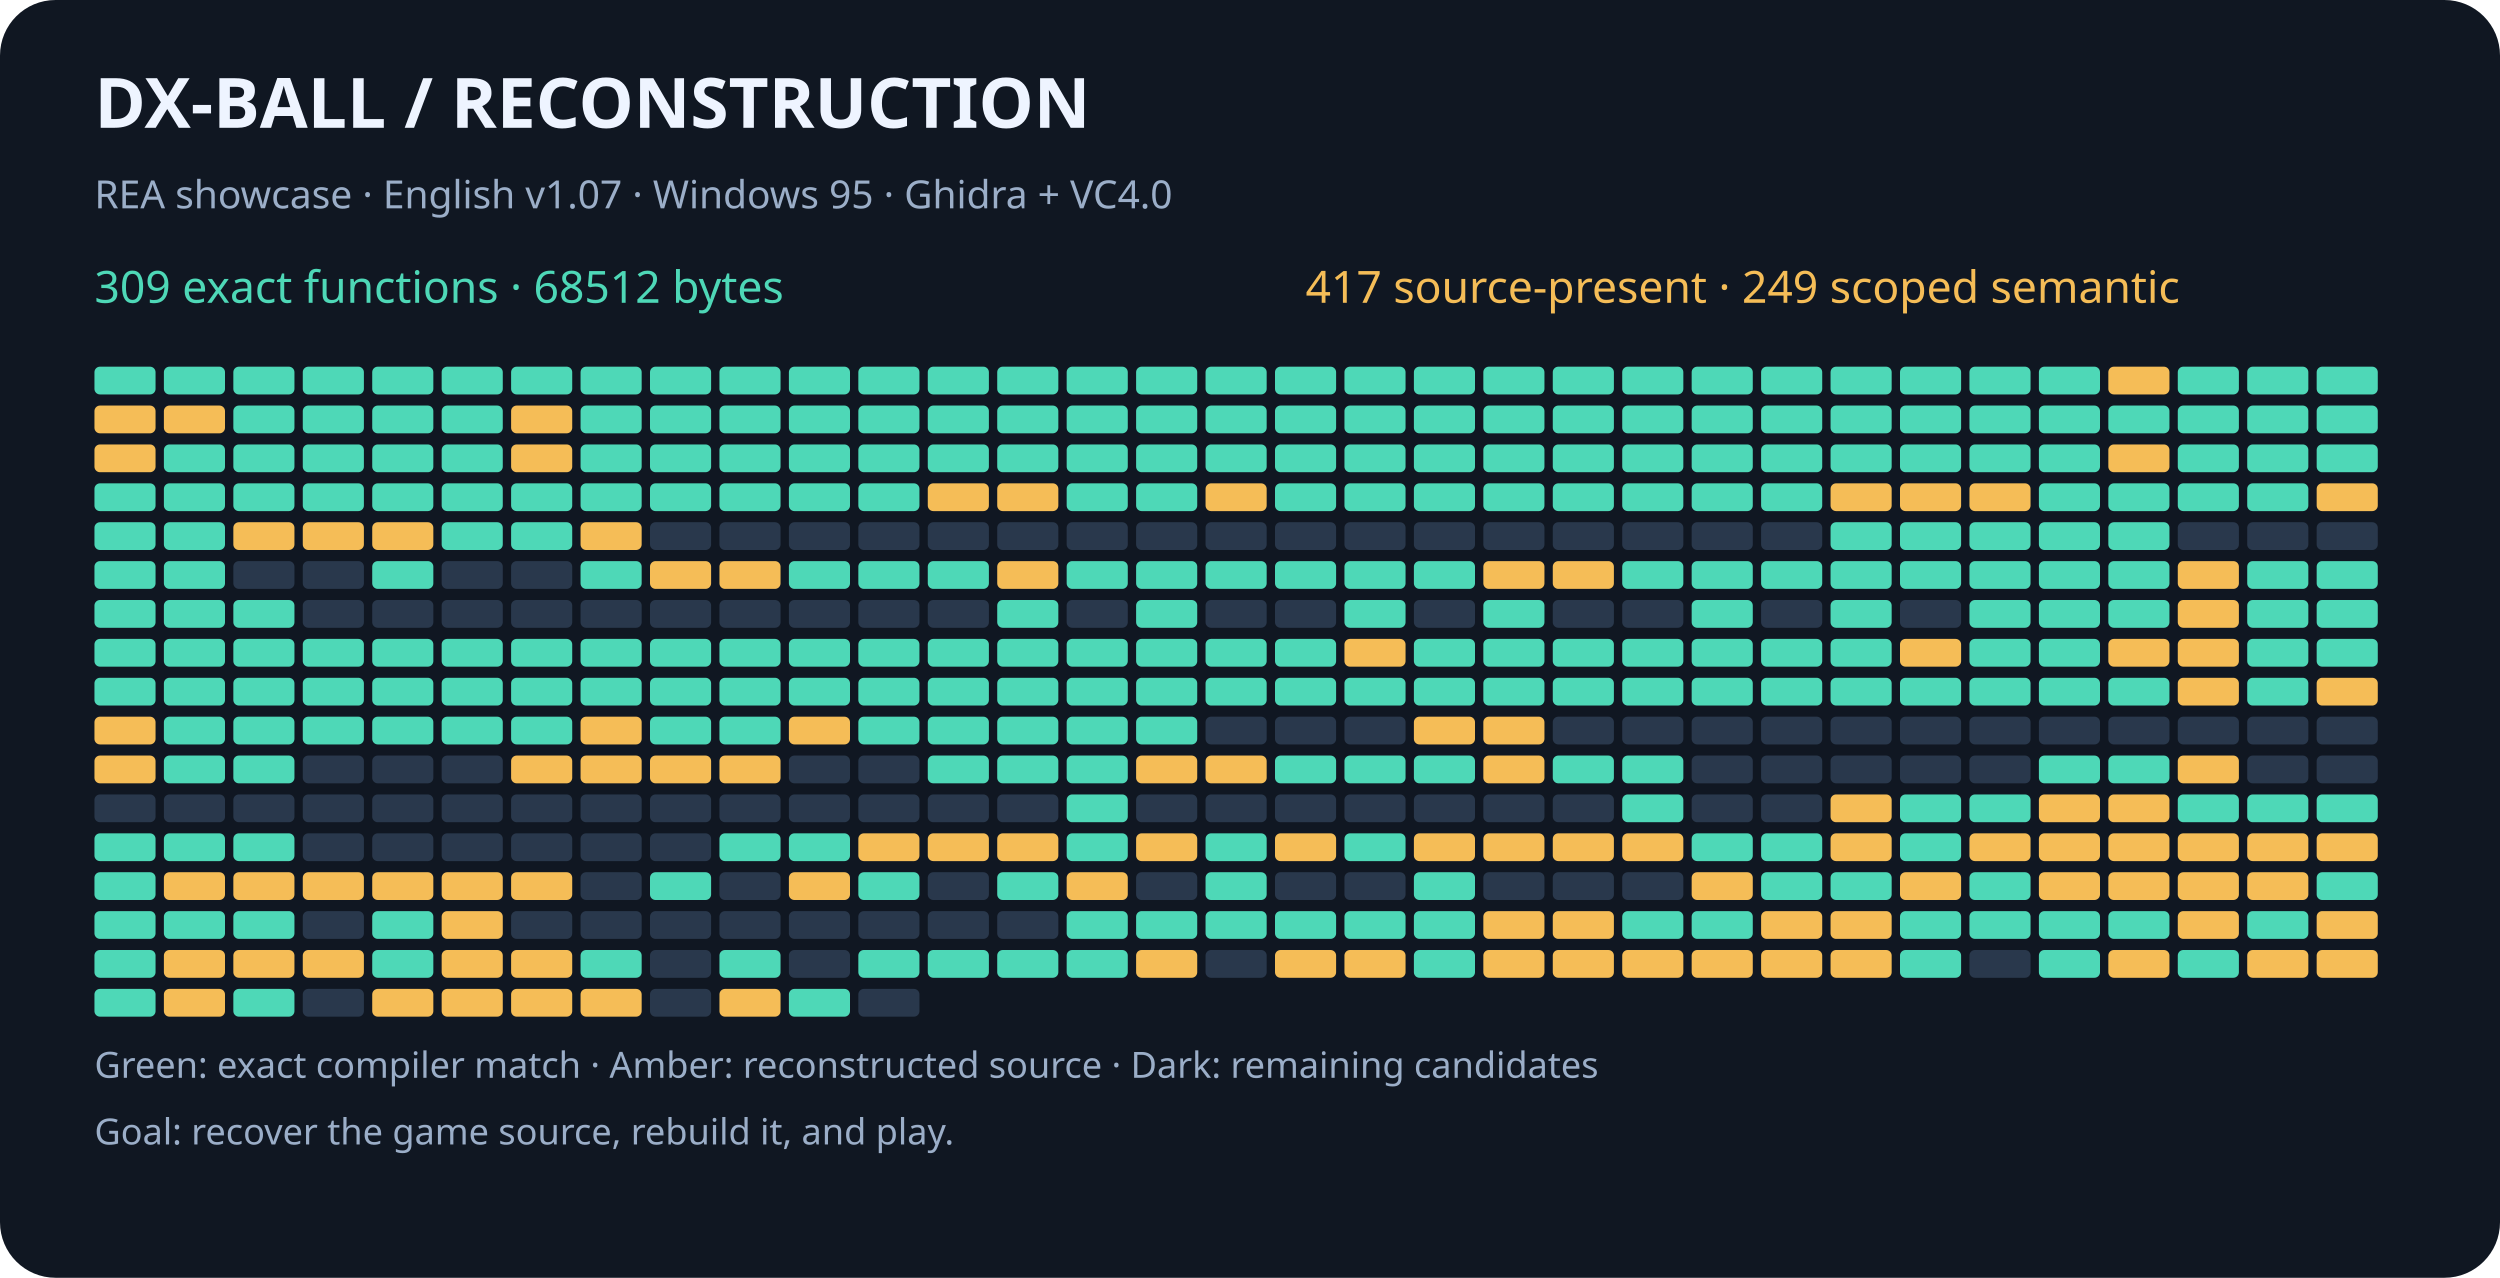
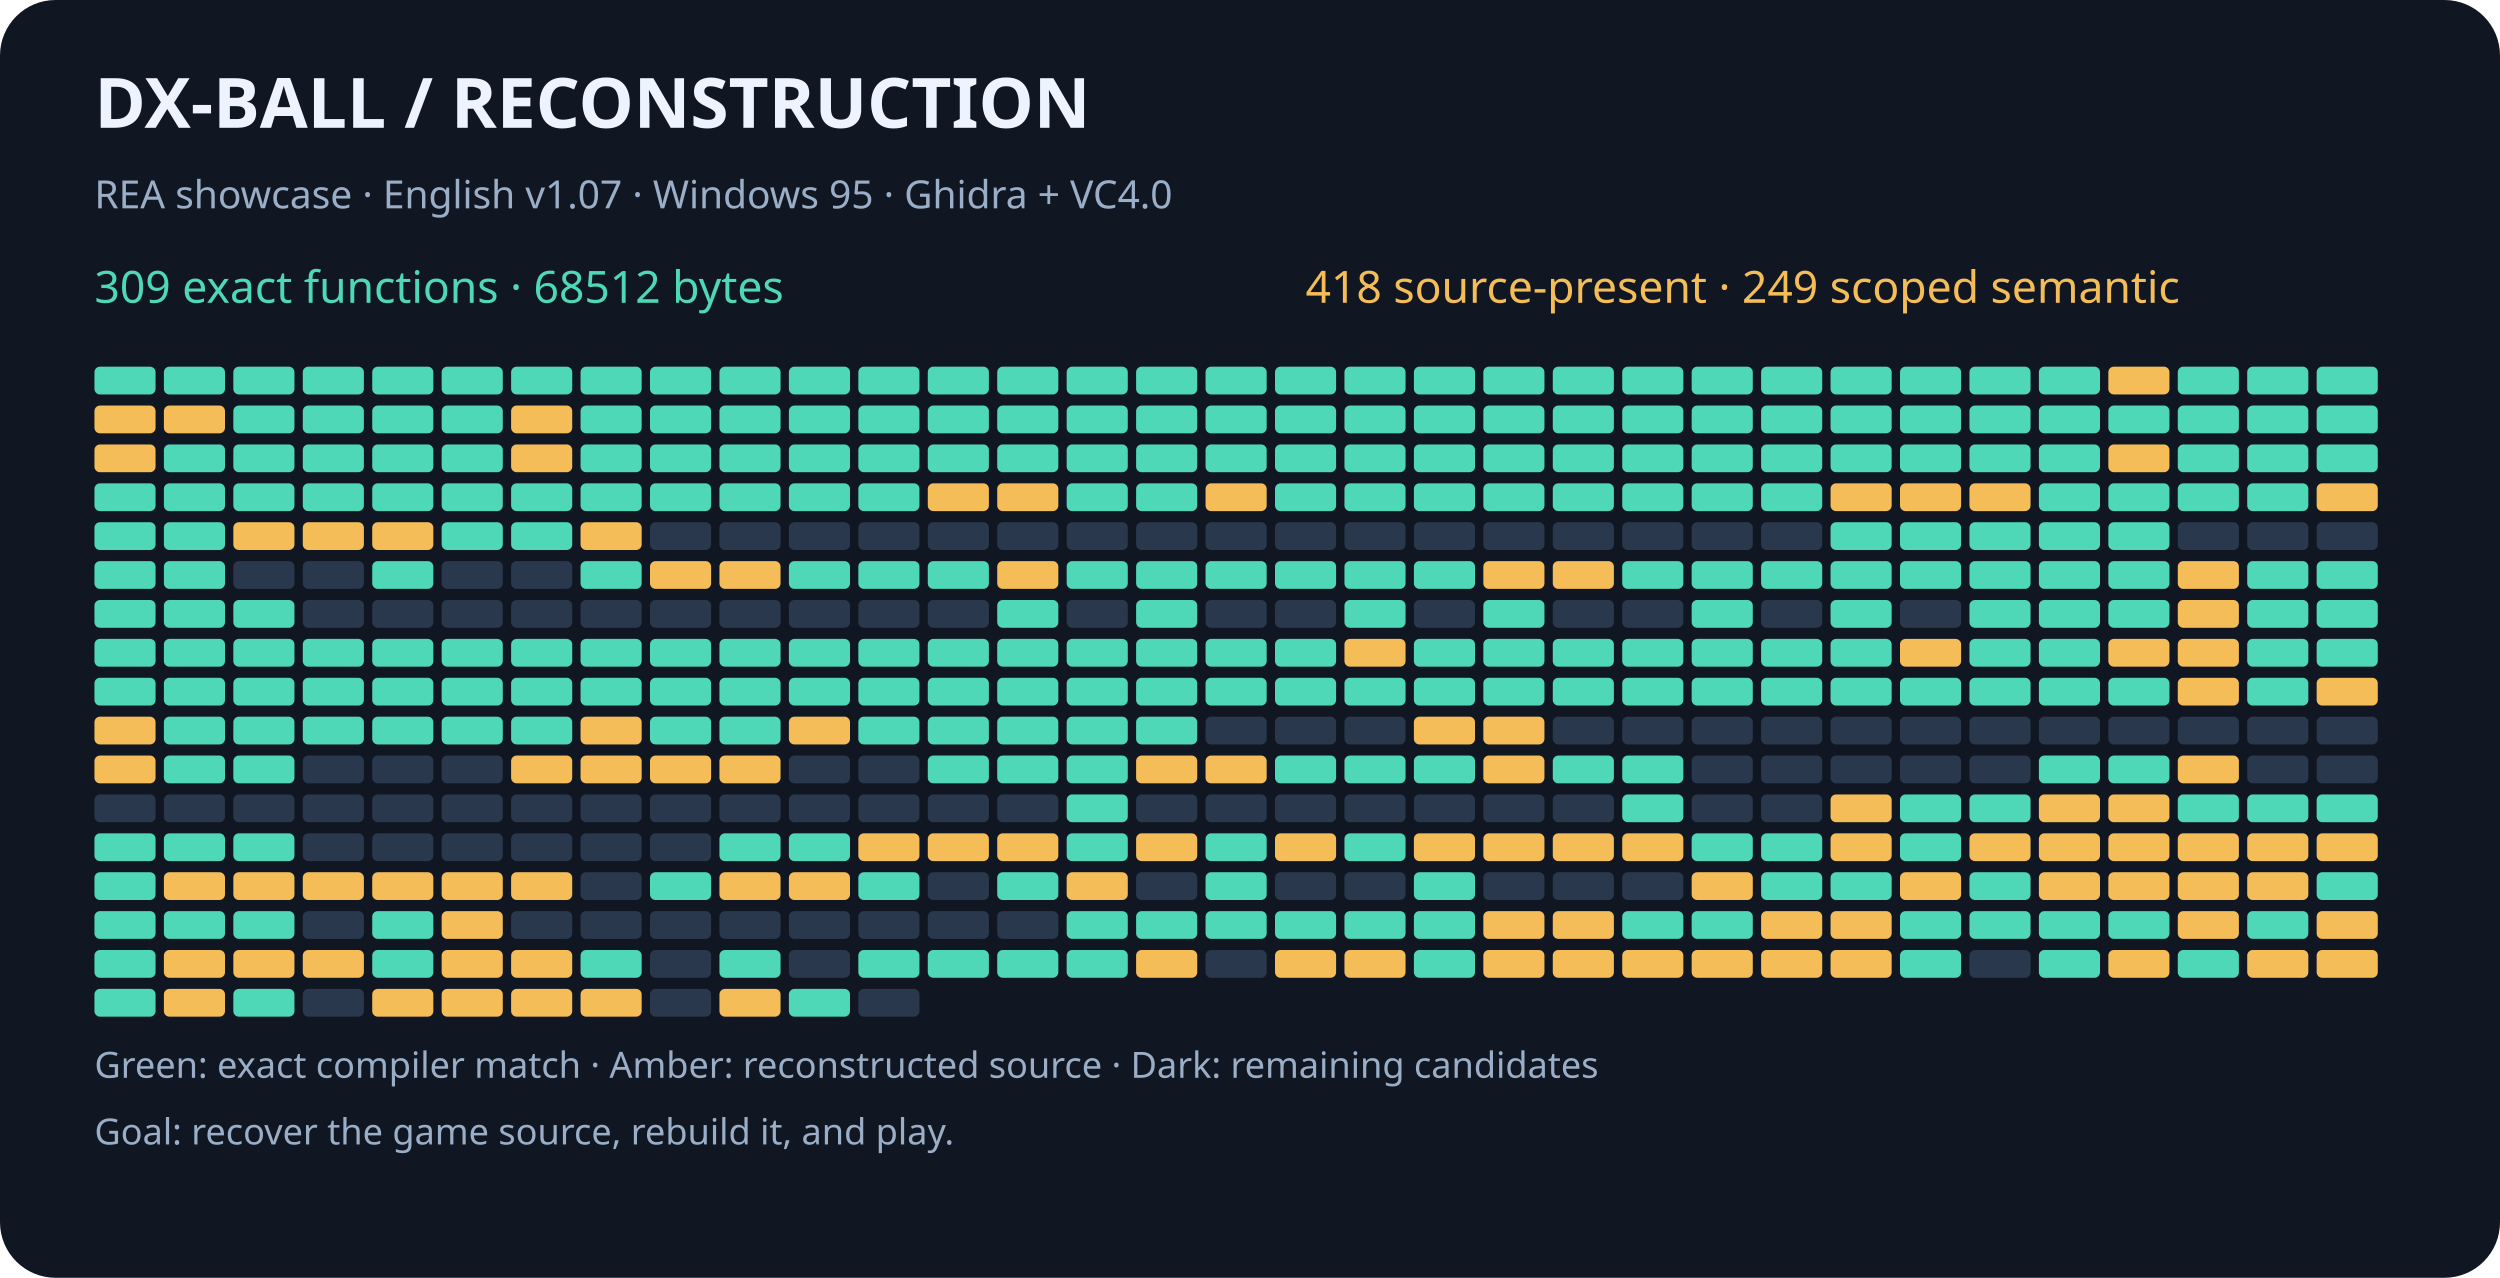
<svg xmlns="http://www.w3.org/2000/svg" width="900" height="460" viewBox="0 0 900 460" role="img" aria-labelledby="title desc">
  <rect width="900" height="460" rx="20" fill="#101722" />
  <g font-family="sans-serif">
    <text x="34" y="46" fill="#eef4ff" font-size="25" font-weight="bold">DX-BALL  /  RECONSTRUCTION</text>
    <text x="34" y="75" fill="#9baec8" font-size="14">REA showcase · English v1.07 · Windows 95 · Ghidra + VC4.0</text>
    <text x="34" y="109" fill="#4ed8b7" font-size="16">309 exact functions · 68512 bytes</text>
-     <text x="470" y="109" fill="#f5bd57" font-size="16">417 source-present · 249 scoped semantic</text>
+     <text x="470" y="109" fill="#f5bd57" font-size="16">418 source-present · 249 scoped semantic</text>
    <rect x="34" y="132" width="22" height="10" rx="2" fill="#4ed8b7" />
    <rect x="59" y="132" width="22" height="10" rx="2" fill="#4ed8b7" />
    <rect x="84" y="132" width="22" height="10" rx="2" fill="#4ed8b7" />
    <rect x="109" y="132" width="22" height="10" rx="2" fill="#4ed8b7" />
    <rect x="134" y="132" width="22" height="10" rx="2" fill="#4ed8b7" />
    <rect x="159" y="132" width="22" height="10" rx="2" fill="#4ed8b7" />
    <rect x="184" y="132" width="22" height="10" rx="2" fill="#4ed8b7" />
    <rect x="209" y="132" width="22" height="10" rx="2" fill="#4ed8b7" />
    <rect x="234" y="132" width="22" height="10" rx="2" fill="#4ed8b7" />
    <rect x="259" y="132" width="22" height="10" rx="2" fill="#4ed8b7" />
    <rect x="284" y="132" width="22" height="10" rx="2" fill="#4ed8b7" />
    <rect x="309" y="132" width="22" height="10" rx="2" fill="#4ed8b7" />
    <rect x="334" y="132" width="22" height="10" rx="2" fill="#4ed8b7" />
    <rect x="359" y="132" width="22" height="10" rx="2" fill="#4ed8b7" />
    <rect x="384" y="132" width="22" height="10" rx="2" fill="#4ed8b7" />
    <rect x="409" y="132" width="22" height="10" rx="2" fill="#4ed8b7" />
    <rect x="434" y="132" width="22" height="10" rx="2" fill="#4ed8b7" />
    <rect x="459" y="132" width="22" height="10" rx="2" fill="#4ed8b7" />
    <rect x="484" y="132" width="22" height="10" rx="2" fill="#4ed8b7" />
    <rect x="509" y="132" width="22" height="10" rx="2" fill="#4ed8b7" />
    <rect x="534" y="132" width="22" height="10" rx="2" fill="#4ed8b7" />
    <rect x="559" y="132" width="22" height="10" rx="2" fill="#4ed8b7" />
    <rect x="584" y="132" width="22" height="10" rx="2" fill="#4ed8b7" />
    <rect x="609" y="132" width="22" height="10" rx="2" fill="#4ed8b7" />
    <rect x="634" y="132" width="22" height="10" rx="2" fill="#4ed8b7" />
    <rect x="659" y="132" width="22" height="10" rx="2" fill="#4ed8b7" />
    <rect x="684" y="132" width="22" height="10" rx="2" fill="#4ed8b7" />
    <rect x="709" y="132" width="22" height="10" rx="2" fill="#4ed8b7" />
    <rect x="734" y="132" width="22" height="10" rx="2" fill="#4ed8b7" />
    <rect x="759" y="132" width="22" height="10" rx="2" fill="#f5bd57" />
    <rect x="784" y="132" width="22" height="10" rx="2" fill="#4ed8b7" />
    <rect x="809" y="132" width="22" height="10" rx="2" fill="#4ed8b7" />
    <rect x="834" y="132" width="22" height="10" rx="2" fill="#4ed8b7" />
    <rect x="34" y="146" width="22" height="10" rx="2" fill="#f5bd57" />
    <rect x="59" y="146" width="22" height="10" rx="2" fill="#f5bd57" />
    <rect x="84" y="146" width="22" height="10" rx="2" fill="#4ed8b7" />
    <rect x="109" y="146" width="22" height="10" rx="2" fill="#4ed8b7" />
    <rect x="134" y="146" width="22" height="10" rx="2" fill="#4ed8b7" />
    <rect x="159" y="146" width="22" height="10" rx="2" fill="#4ed8b7" />
    <rect x="184" y="146" width="22" height="10" rx="2" fill="#f5bd57" />
    <rect x="209" y="146" width="22" height="10" rx="2" fill="#4ed8b7" />
    <rect x="234" y="146" width="22" height="10" rx="2" fill="#4ed8b7" />
    <rect x="259" y="146" width="22" height="10" rx="2" fill="#4ed8b7" />
    <rect x="284" y="146" width="22" height="10" rx="2" fill="#4ed8b7" />
    <rect x="309" y="146" width="22" height="10" rx="2" fill="#4ed8b7" />
    <rect x="334" y="146" width="22" height="10" rx="2" fill="#4ed8b7" />
    <rect x="359" y="146" width="22" height="10" rx="2" fill="#4ed8b7" />
    <rect x="384" y="146" width="22" height="10" rx="2" fill="#4ed8b7" />
    <rect x="409" y="146" width="22" height="10" rx="2" fill="#4ed8b7" />
    <rect x="434" y="146" width="22" height="10" rx="2" fill="#4ed8b7" />
    <rect x="459" y="146" width="22" height="10" rx="2" fill="#4ed8b7" />
    <rect x="484" y="146" width="22" height="10" rx="2" fill="#4ed8b7" />
    <rect x="509" y="146" width="22" height="10" rx="2" fill="#4ed8b7" />
    <rect x="534" y="146" width="22" height="10" rx="2" fill="#4ed8b7" />
    <rect x="559" y="146" width="22" height="10" rx="2" fill="#4ed8b7" />
    <rect x="584" y="146" width="22" height="10" rx="2" fill="#4ed8b7" />
    <rect x="609" y="146" width="22" height="10" rx="2" fill="#4ed8b7" />
    <rect x="634" y="146" width="22" height="10" rx="2" fill="#4ed8b7" />
    <rect x="659" y="146" width="22" height="10" rx="2" fill="#4ed8b7" />
    <rect x="684" y="146" width="22" height="10" rx="2" fill="#4ed8b7" />
    <rect x="709" y="146" width="22" height="10" rx="2" fill="#4ed8b7" />
    <rect x="734" y="146" width="22" height="10" rx="2" fill="#4ed8b7" />
    <rect x="759" y="146" width="22" height="10" rx="2" fill="#4ed8b7" />
    <rect x="784" y="146" width="22" height="10" rx="2" fill="#4ed8b7" />
    <rect x="809" y="146" width="22" height="10" rx="2" fill="#4ed8b7" />
    <rect x="834" y="146" width="22" height="10" rx="2" fill="#4ed8b7" />
    <rect x="34" y="160" width="22" height="10" rx="2" fill="#f5bd57" />
    <rect x="59" y="160" width="22" height="10" rx="2" fill="#4ed8b7" />
    <rect x="84" y="160" width="22" height="10" rx="2" fill="#4ed8b7" />
    <rect x="109" y="160" width="22" height="10" rx="2" fill="#4ed8b7" />
    <rect x="134" y="160" width="22" height="10" rx="2" fill="#4ed8b7" />
    <rect x="159" y="160" width="22" height="10" rx="2" fill="#4ed8b7" />
    <rect x="184" y="160" width="22" height="10" rx="2" fill="#f5bd57" />
    <rect x="209" y="160" width="22" height="10" rx="2" fill="#4ed8b7" />
    <rect x="234" y="160" width="22" height="10" rx="2" fill="#4ed8b7" />
    <rect x="259" y="160" width="22" height="10" rx="2" fill="#4ed8b7" />
    <rect x="284" y="160" width="22" height="10" rx="2" fill="#4ed8b7" />
    <rect x="309" y="160" width="22" height="10" rx="2" fill="#4ed8b7" />
    <rect x="334" y="160" width="22" height="10" rx="2" fill="#4ed8b7" />
    <rect x="359" y="160" width="22" height="10" rx="2" fill="#4ed8b7" />
    <rect x="384" y="160" width="22" height="10" rx="2" fill="#4ed8b7" />
    <rect x="409" y="160" width="22" height="10" rx="2" fill="#4ed8b7" />
    <rect x="434" y="160" width="22" height="10" rx="2" fill="#4ed8b7" />
    <rect x="459" y="160" width="22" height="10" rx="2" fill="#4ed8b7" />
    <rect x="484" y="160" width="22" height="10" rx="2" fill="#4ed8b7" />
    <rect x="509" y="160" width="22" height="10" rx="2" fill="#4ed8b7" />
    <rect x="534" y="160" width="22" height="10" rx="2" fill="#4ed8b7" />
    <rect x="559" y="160" width="22" height="10" rx="2" fill="#4ed8b7" />
    <rect x="584" y="160" width="22" height="10" rx="2" fill="#4ed8b7" />
    <rect x="609" y="160" width="22" height="10" rx="2" fill="#4ed8b7" />
    <rect x="634" y="160" width="22" height="10" rx="2" fill="#4ed8b7" />
    <rect x="659" y="160" width="22" height="10" rx="2" fill="#4ed8b7" />
    <rect x="684" y="160" width="22" height="10" rx="2" fill="#4ed8b7" />
    <rect x="709" y="160" width="22" height="10" rx="2" fill="#4ed8b7" />
    <rect x="734" y="160" width="22" height="10" rx="2" fill="#4ed8b7" />
    <rect x="759" y="160" width="22" height="10" rx="2" fill="#f5bd57" />
    <rect x="784" y="160" width="22" height="10" rx="2" fill="#4ed8b7" />
    <rect x="809" y="160" width="22" height="10" rx="2" fill="#4ed8b7" />
    <rect x="834" y="160" width="22" height="10" rx="2" fill="#4ed8b7" />
    <rect x="34" y="174" width="22" height="10" rx="2" fill="#4ed8b7" />
    <rect x="59" y="174" width="22" height="10" rx="2" fill="#4ed8b7" />
    <rect x="84" y="174" width="22" height="10" rx="2" fill="#4ed8b7" />
    <rect x="109" y="174" width="22" height="10" rx="2" fill="#4ed8b7" />
    <rect x="134" y="174" width="22" height="10" rx="2" fill="#4ed8b7" />
    <rect x="159" y="174" width="22" height="10" rx="2" fill="#4ed8b7" />
    <rect x="184" y="174" width="22" height="10" rx="2" fill="#4ed8b7" />
    <rect x="209" y="174" width="22" height="10" rx="2" fill="#4ed8b7" />
    <rect x="234" y="174" width="22" height="10" rx="2" fill="#4ed8b7" />
    <rect x="259" y="174" width="22" height="10" rx="2" fill="#4ed8b7" />
    <rect x="284" y="174" width="22" height="10" rx="2" fill="#4ed8b7" />
    <rect x="309" y="174" width="22" height="10" rx="2" fill="#4ed8b7" />
    <rect x="334" y="174" width="22" height="10" rx="2" fill="#f5bd57" />
    <rect x="359" y="174" width="22" height="10" rx="2" fill="#f5bd57" />
    <rect x="384" y="174" width="22" height="10" rx="2" fill="#4ed8b7" />
    <rect x="409" y="174" width="22" height="10" rx="2" fill="#4ed8b7" />
    <rect x="434" y="174" width="22" height="10" rx="2" fill="#f5bd57" />
    <rect x="459" y="174" width="22" height="10" rx="2" fill="#4ed8b7" />
    <rect x="484" y="174" width="22" height="10" rx="2" fill="#4ed8b7" />
    <rect x="509" y="174" width="22" height="10" rx="2" fill="#4ed8b7" />
    <rect x="534" y="174" width="22" height="10" rx="2" fill="#4ed8b7" />
    <rect x="559" y="174" width="22" height="10" rx="2" fill="#4ed8b7" />
    <rect x="584" y="174" width="22" height="10" rx="2" fill="#4ed8b7" />
    <rect x="609" y="174" width="22" height="10" rx="2" fill="#4ed8b7" />
    <rect x="634" y="174" width="22" height="10" rx="2" fill="#4ed8b7" />
    <rect x="659" y="174" width="22" height="10" rx="2" fill="#f5bd57" />
    <rect x="684" y="174" width="22" height="10" rx="2" fill="#f5bd57" />
    <rect x="709" y="174" width="22" height="10" rx="2" fill="#f5bd57" />
    <rect x="734" y="174" width="22" height="10" rx="2" fill="#4ed8b7" />
    <rect x="759" y="174" width="22" height="10" rx="2" fill="#4ed8b7" />
    <rect x="784" y="174" width="22" height="10" rx="2" fill="#4ed8b7" />
    <rect x="809" y="174" width="22" height="10" rx="2" fill="#4ed8b7" />
    <rect x="834" y="174" width="22" height="10" rx="2" fill="#f5bd57" />
    <rect x="34" y="188" width="22" height="10" rx="2" fill="#4ed8b7" />
    <rect x="59" y="188" width="22" height="10" rx="2" fill="#4ed8b7" />
    <rect x="84" y="188" width="22" height="10" rx="2" fill="#f5bd57" />
    <rect x="109" y="188" width="22" height="10" rx="2" fill="#f5bd57" />
    <rect x="134" y="188" width="22" height="10" rx="2" fill="#f5bd57" />
    <rect x="159" y="188" width="22" height="10" rx="2" fill="#4ed8b7" />
    <rect x="184" y="188" width="22" height="10" rx="2" fill="#4ed8b7" />
    <rect x="209" y="188" width="22" height="10" rx="2" fill="#f5bd57" />
    <rect x="234" y="188" width="22" height="10" rx="2" fill="#29384c" />
    <rect x="259" y="188" width="22" height="10" rx="2" fill="#29384c" />
    <rect x="284" y="188" width="22" height="10" rx="2" fill="#29384c" />
    <rect x="309" y="188" width="22" height="10" rx="2" fill="#29384c" />
    <rect x="334" y="188" width="22" height="10" rx="2" fill="#29384c" />
    <rect x="359" y="188" width="22" height="10" rx="2" fill="#29384c" />
    <rect x="384" y="188" width="22" height="10" rx="2" fill="#29384c" />
    <rect x="409" y="188" width="22" height="10" rx="2" fill="#29384c" />
    <rect x="434" y="188" width="22" height="10" rx="2" fill="#29384c" />
    <rect x="459" y="188" width="22" height="10" rx="2" fill="#29384c" />
    <rect x="484" y="188" width="22" height="10" rx="2" fill="#29384c" />
    <rect x="509" y="188" width="22" height="10" rx="2" fill="#29384c" />
    <rect x="534" y="188" width="22" height="10" rx="2" fill="#29384c" />
    <rect x="559" y="188" width="22" height="10" rx="2" fill="#29384c" />
    <rect x="584" y="188" width="22" height="10" rx="2" fill="#29384c" />
    <rect x="609" y="188" width="22" height="10" rx="2" fill="#29384c" />
    <rect x="634" y="188" width="22" height="10" rx="2" fill="#29384c" />
    <rect x="659" y="188" width="22" height="10" rx="2" fill="#4ed8b7" />
    <rect x="684" y="188" width="22" height="10" rx="2" fill="#4ed8b7" />
    <rect x="709" y="188" width="22" height="10" rx="2" fill="#4ed8b7" />
    <rect x="734" y="188" width="22" height="10" rx="2" fill="#4ed8b7" />
    <rect x="759" y="188" width="22" height="10" rx="2" fill="#4ed8b7" />
    <rect x="784" y="188" width="22" height="10" rx="2" fill="#29384c" />
    <rect x="809" y="188" width="22" height="10" rx="2" fill="#29384c" />
    <rect x="834" y="188" width="22" height="10" rx="2" fill="#29384c" />
    <rect x="34" y="202" width="22" height="10" rx="2" fill="#4ed8b7" />
    <rect x="59" y="202" width="22" height="10" rx="2" fill="#4ed8b7" />
    <rect x="84" y="202" width="22" height="10" rx="2" fill="#29384c" />
    <rect x="109" y="202" width="22" height="10" rx="2" fill="#29384c" />
    <rect x="134" y="202" width="22" height="10" rx="2" fill="#4ed8b7" />
    <rect x="159" y="202" width="22" height="10" rx="2" fill="#29384c" />
    <rect x="184" y="202" width="22" height="10" rx="2" fill="#29384c" />
    <rect x="209" y="202" width="22" height="10" rx="2" fill="#4ed8b7" />
    <rect x="234" y="202" width="22" height="10" rx="2" fill="#f5bd57" />
    <rect x="259" y="202" width="22" height="10" rx="2" fill="#f5bd57" />
    <rect x="284" y="202" width="22" height="10" rx="2" fill="#4ed8b7" />
    <rect x="309" y="202" width="22" height="10" rx="2" fill="#4ed8b7" />
    <rect x="334" y="202" width="22" height="10" rx="2" fill="#4ed8b7" />
    <rect x="359" y="202" width="22" height="10" rx="2" fill="#f5bd57" />
    <rect x="384" y="202" width="22" height="10" rx="2" fill="#4ed8b7" />
    <rect x="409" y="202" width="22" height="10" rx="2" fill="#4ed8b7" />
    <rect x="434" y="202" width="22" height="10" rx="2" fill="#4ed8b7" />
    <rect x="459" y="202" width="22" height="10" rx="2" fill="#4ed8b7" />
    <rect x="484" y="202" width="22" height="10" rx="2" fill="#4ed8b7" />
    <rect x="509" y="202" width="22" height="10" rx="2" fill="#4ed8b7" />
    <rect x="534" y="202" width="22" height="10" rx="2" fill="#f5bd57" />
    <rect x="559" y="202" width="22" height="10" rx="2" fill="#f5bd57" />
    <rect x="584" y="202" width="22" height="10" rx="2" fill="#4ed8b7" />
    <rect x="609" y="202" width="22" height="10" rx="2" fill="#4ed8b7" />
    <rect x="634" y="202" width="22" height="10" rx="2" fill="#4ed8b7" />
    <rect x="659" y="202" width="22" height="10" rx="2" fill="#4ed8b7" />
    <rect x="684" y="202" width="22" height="10" rx="2" fill="#4ed8b7" />
    <rect x="709" y="202" width="22" height="10" rx="2" fill="#4ed8b7" />
    <rect x="734" y="202" width="22" height="10" rx="2" fill="#4ed8b7" />
    <rect x="759" y="202" width="22" height="10" rx="2" fill="#4ed8b7" />
    <rect x="784" y="202" width="22" height="10" rx="2" fill="#f5bd57" />
    <rect x="809" y="202" width="22" height="10" rx="2" fill="#4ed8b7" />
    <rect x="834" y="202" width="22" height="10" rx="2" fill="#4ed8b7" />
    <rect x="34" y="216" width="22" height="10" rx="2" fill="#4ed8b7" />
    <rect x="59" y="216" width="22" height="10" rx="2" fill="#4ed8b7" />
    <rect x="84" y="216" width="22" height="10" rx="2" fill="#4ed8b7" />
    <rect x="109" y="216" width="22" height="10" rx="2" fill="#29384c" />
    <rect x="134" y="216" width="22" height="10" rx="2" fill="#29384c" />
    <rect x="159" y="216" width="22" height="10" rx="2" fill="#29384c" />
    <rect x="184" y="216" width="22" height="10" rx="2" fill="#29384c" />
    <rect x="209" y="216" width="22" height="10" rx="2" fill="#29384c" />
    <rect x="234" y="216" width="22" height="10" rx="2" fill="#29384c" />
    <rect x="259" y="216" width="22" height="10" rx="2" fill="#29384c" />
    <rect x="284" y="216" width="22" height="10" rx="2" fill="#29384c" />
    <rect x="309" y="216" width="22" height="10" rx="2" fill="#29384c" />
    <rect x="334" y="216" width="22" height="10" rx="2" fill="#29384c" />
    <rect x="359" y="216" width="22" height="10" rx="2" fill="#4ed8b7" />
    <rect x="384" y="216" width="22" height="10" rx="2" fill="#29384c" />
    <rect x="409" y="216" width="22" height="10" rx="2" fill="#4ed8b7" />
    <rect x="434" y="216" width="22" height="10" rx="2" fill="#29384c" />
    <rect x="459" y="216" width="22" height="10" rx="2" fill="#29384c" />
    <rect x="484" y="216" width="22" height="10" rx="2" fill="#4ed8b7" />
    <rect x="509" y="216" width="22" height="10" rx="2" fill="#29384c" />
    <rect x="534" y="216" width="22" height="10" rx="2" fill="#4ed8b7" />
    <rect x="559" y="216" width="22" height="10" rx="2" fill="#29384c" />
    <rect x="584" y="216" width="22" height="10" rx="2" fill="#29384c" />
    <rect x="609" y="216" width="22" height="10" rx="2" fill="#4ed8b7" />
    <rect x="634" y="216" width="22" height="10" rx="2" fill="#29384c" />
    <rect x="659" y="216" width="22" height="10" rx="2" fill="#4ed8b7" />
    <rect x="684" y="216" width="22" height="10" rx="2" fill="#29384c" />
    <rect x="709" y="216" width="22" height="10" rx="2" fill="#4ed8b7" />
    <rect x="734" y="216" width="22" height="10" rx="2" fill="#4ed8b7" />
    <rect x="759" y="216" width="22" height="10" rx="2" fill="#4ed8b7" />
    <rect x="784" y="216" width="22" height="10" rx="2" fill="#f5bd57" />
    <rect x="809" y="216" width="22" height="10" rx="2" fill="#4ed8b7" />
    <rect x="834" y="216" width="22" height="10" rx="2" fill="#4ed8b7" />
    <rect x="34" y="230" width="22" height="10" rx="2" fill="#4ed8b7" />
    <rect x="59" y="230" width="22" height="10" rx="2" fill="#4ed8b7" />
    <rect x="84" y="230" width="22" height="10" rx="2" fill="#4ed8b7" />
    <rect x="109" y="230" width="22" height="10" rx="2" fill="#4ed8b7" />
    <rect x="134" y="230" width="22" height="10" rx="2" fill="#4ed8b7" />
    <rect x="159" y="230" width="22" height="10" rx="2" fill="#4ed8b7" />
    <rect x="184" y="230" width="22" height="10" rx="2" fill="#4ed8b7" />
    <rect x="209" y="230" width="22" height="10" rx="2" fill="#4ed8b7" />
    <rect x="234" y="230" width="22" height="10" rx="2" fill="#4ed8b7" />
    <rect x="259" y="230" width="22" height="10" rx="2" fill="#4ed8b7" />
    <rect x="284" y="230" width="22" height="10" rx="2" fill="#4ed8b7" />
    <rect x="309" y="230" width="22" height="10" rx="2" fill="#4ed8b7" />
    <rect x="334" y="230" width="22" height="10" rx="2" fill="#4ed8b7" />
    <rect x="359" y="230" width="22" height="10" rx="2" fill="#4ed8b7" />
    <rect x="384" y="230" width="22" height="10" rx="2" fill="#4ed8b7" />
    <rect x="409" y="230" width="22" height="10" rx="2" fill="#4ed8b7" />
    <rect x="434" y="230" width="22" height="10" rx="2" fill="#4ed8b7" />
    <rect x="459" y="230" width="22" height="10" rx="2" fill="#4ed8b7" />
    <rect x="484" y="230" width="22" height="10" rx="2" fill="#f5bd57" />
    <rect x="509" y="230" width="22" height="10" rx="2" fill="#4ed8b7" />
    <rect x="534" y="230" width="22" height="10" rx="2" fill="#4ed8b7" />
    <rect x="559" y="230" width="22" height="10" rx="2" fill="#4ed8b7" />
    <rect x="584" y="230" width="22" height="10" rx="2" fill="#4ed8b7" />
    <rect x="609" y="230" width="22" height="10" rx="2" fill="#4ed8b7" />
    <rect x="634" y="230" width="22" height="10" rx="2" fill="#4ed8b7" />
    <rect x="659" y="230" width="22" height="10" rx="2" fill="#4ed8b7" />
    <rect x="684" y="230" width="22" height="10" rx="2" fill="#f5bd57" />
    <rect x="709" y="230" width="22" height="10" rx="2" fill="#4ed8b7" />
    <rect x="734" y="230" width="22" height="10" rx="2" fill="#4ed8b7" />
    <rect x="759" y="230" width="22" height="10" rx="2" fill="#f5bd57" />
    <rect x="784" y="230" width="22" height="10" rx="2" fill="#f5bd57" />
    <rect x="809" y="230" width="22" height="10" rx="2" fill="#4ed8b7" />
    <rect x="834" y="230" width="22" height="10" rx="2" fill="#4ed8b7" />
    <rect x="34" y="244" width="22" height="10" rx="2" fill="#4ed8b7" />
    <rect x="59" y="244" width="22" height="10" rx="2" fill="#4ed8b7" />
    <rect x="84" y="244" width="22" height="10" rx="2" fill="#4ed8b7" />
    <rect x="109" y="244" width="22" height="10" rx="2" fill="#4ed8b7" />
    <rect x="134" y="244" width="22" height="10" rx="2" fill="#4ed8b7" />
    <rect x="159" y="244" width="22" height="10" rx="2" fill="#4ed8b7" />
    <rect x="184" y="244" width="22" height="10" rx="2" fill="#4ed8b7" />
    <rect x="209" y="244" width="22" height="10" rx="2" fill="#4ed8b7" />
    <rect x="234" y="244" width="22" height="10" rx="2" fill="#4ed8b7" />
    <rect x="259" y="244" width="22" height="10" rx="2" fill="#4ed8b7" />
    <rect x="284" y="244" width="22" height="10" rx="2" fill="#4ed8b7" />
    <rect x="309" y="244" width="22" height="10" rx="2" fill="#4ed8b7" />
    <rect x="334" y="244" width="22" height="10" rx="2" fill="#4ed8b7" />
    <rect x="359" y="244" width="22" height="10" rx="2" fill="#4ed8b7" />
    <rect x="384" y="244" width="22" height="10" rx="2" fill="#4ed8b7" />
    <rect x="409" y="244" width="22" height="10" rx="2" fill="#4ed8b7" />
    <rect x="434" y="244" width="22" height="10" rx="2" fill="#4ed8b7" />
    <rect x="459" y="244" width="22" height="10" rx="2" fill="#4ed8b7" />
    <rect x="484" y="244" width="22" height="10" rx="2" fill="#4ed8b7" />
    <rect x="509" y="244" width="22" height="10" rx="2" fill="#4ed8b7" />
    <rect x="534" y="244" width="22" height="10" rx="2" fill="#4ed8b7" />
    <rect x="559" y="244" width="22" height="10" rx="2" fill="#4ed8b7" />
    <rect x="584" y="244" width="22" height="10" rx="2" fill="#4ed8b7" />
    <rect x="609" y="244" width="22" height="10" rx="2" fill="#4ed8b7" />
    <rect x="634" y="244" width="22" height="10" rx="2" fill="#4ed8b7" />
    <rect x="659" y="244" width="22" height="10" rx="2" fill="#4ed8b7" />
    <rect x="684" y="244" width="22" height="10" rx="2" fill="#4ed8b7" />
    <rect x="709" y="244" width="22" height="10" rx="2" fill="#4ed8b7" />
    <rect x="734" y="244" width="22" height="10" rx="2" fill="#4ed8b7" />
    <rect x="759" y="244" width="22" height="10" rx="2" fill="#4ed8b7" />
    <rect x="784" y="244" width="22" height="10" rx="2" fill="#f5bd57" />
    <rect x="809" y="244" width="22" height="10" rx="2" fill="#4ed8b7" />
    <rect x="834" y="244" width="22" height="10" rx="2" fill="#f5bd57" />
    <rect x="34" y="258" width="22" height="10" rx="2" fill="#f5bd57" />
    <rect x="59" y="258" width="22" height="10" rx="2" fill="#4ed8b7" />
    <rect x="84" y="258" width="22" height="10" rx="2" fill="#4ed8b7" />
    <rect x="109" y="258" width="22" height="10" rx="2" fill="#4ed8b7" />
    <rect x="134" y="258" width="22" height="10" rx="2" fill="#4ed8b7" />
    <rect x="159" y="258" width="22" height="10" rx="2" fill="#4ed8b7" />
    <rect x="184" y="258" width="22" height="10" rx="2" fill="#4ed8b7" />
    <rect x="209" y="258" width="22" height="10" rx="2" fill="#f5bd57" />
    <rect x="234" y="258" width="22" height="10" rx="2" fill="#4ed8b7" />
    <rect x="259" y="258" width="22" height="10" rx="2" fill="#4ed8b7" />
    <rect x="284" y="258" width="22" height="10" rx="2" fill="#f5bd57" />
    <rect x="309" y="258" width="22" height="10" rx="2" fill="#4ed8b7" />
    <rect x="334" y="258" width="22" height="10" rx="2" fill="#4ed8b7" />
    <rect x="359" y="258" width="22" height="10" rx="2" fill="#4ed8b7" />
    <rect x="384" y="258" width="22" height="10" rx="2" fill="#4ed8b7" />
    <rect x="409" y="258" width="22" height="10" rx="2" fill="#4ed8b7" />
    <rect x="434" y="258" width="22" height="10" rx="2" fill="#29384c" />
    <rect x="459" y="258" width="22" height="10" rx="2" fill="#29384c" />
    <rect x="484" y="258" width="22" height="10" rx="2" fill="#29384c" />
    <rect x="509" y="258" width="22" height="10" rx="2" fill="#f5bd57" />
    <rect x="534" y="258" width="22" height="10" rx="2" fill="#f5bd57" />
    <rect x="559" y="258" width="22" height="10" rx="2" fill="#29384c" />
    <rect x="584" y="258" width="22" height="10" rx="2" fill="#29384c" />
    <rect x="609" y="258" width="22" height="10" rx="2" fill="#29384c" />
    <rect x="634" y="258" width="22" height="10" rx="2" fill="#29384c" />
    <rect x="659" y="258" width="22" height="10" rx="2" fill="#29384c" />
    <rect x="684" y="258" width="22" height="10" rx="2" fill="#29384c" />
    <rect x="709" y="258" width="22" height="10" rx="2" fill="#29384c" />
    <rect x="734" y="258" width="22" height="10" rx="2" fill="#29384c" />
    <rect x="759" y="258" width="22" height="10" rx="2" fill="#29384c" />
    <rect x="784" y="258" width="22" height="10" rx="2" fill="#29384c" />
    <rect x="809" y="258" width="22" height="10" rx="2" fill="#29384c" />
    <rect x="834" y="258" width="22" height="10" rx="2" fill="#29384c" />
    <rect x="34" y="272" width="22" height="10" rx="2" fill="#f5bd57" />
    <rect x="59" y="272" width="22" height="10" rx="2" fill="#4ed8b7" />
    <rect x="84" y="272" width="22" height="10" rx="2" fill="#4ed8b7" />
    <rect x="109" y="272" width="22" height="10" rx="2" fill="#29384c" />
    <rect x="134" y="272" width="22" height="10" rx="2" fill="#29384c" />
    <rect x="159" y="272" width="22" height="10" rx="2" fill="#29384c" />
    <rect x="184" y="272" width="22" height="10" rx="2" fill="#f5bd57" />
    <rect x="209" y="272" width="22" height="10" rx="2" fill="#f5bd57" />
    <rect x="234" y="272" width="22" height="10" rx="2" fill="#f5bd57" />
    <rect x="259" y="272" width="22" height="10" rx="2" fill="#f5bd57" />
    <rect x="284" y="272" width="22" height="10" rx="2" fill="#29384c" />
    <rect x="309" y="272" width="22" height="10" rx="2" fill="#29384c" />
    <rect x="334" y="272" width="22" height="10" rx="2" fill="#4ed8b7" />
    <rect x="359" y="272" width="22" height="10" rx="2" fill="#4ed8b7" />
    <rect x="384" y="272" width="22" height="10" rx="2" fill="#4ed8b7" />
    <rect x="409" y="272" width="22" height="10" rx="2" fill="#f5bd57" />
    <rect x="434" y="272" width="22" height="10" rx="2" fill="#f5bd57" />
    <rect x="459" y="272" width="22" height="10" rx="2" fill="#4ed8b7" />
    <rect x="484" y="272" width="22" height="10" rx="2" fill="#4ed8b7" />
    <rect x="509" y="272" width="22" height="10" rx="2" fill="#4ed8b7" />
    <rect x="534" y="272" width="22" height="10" rx="2" fill="#f5bd57" />
    <rect x="559" y="272" width="22" height="10" rx="2" fill="#4ed8b7" />
    <rect x="584" y="272" width="22" height="10" rx="2" fill="#4ed8b7" />
    <rect x="609" y="272" width="22" height="10" rx="2" fill="#29384c" />
    <rect x="634" y="272" width="22" height="10" rx="2" fill="#29384c" />
    <rect x="659" y="272" width="22" height="10" rx="2" fill="#29384c" />
    <rect x="684" y="272" width="22" height="10" rx="2" fill="#29384c" />
    <rect x="709" y="272" width="22" height="10" rx="2" fill="#29384c" />
    <rect x="734" y="272" width="22" height="10" rx="2" fill="#4ed8b7" />
    <rect x="759" y="272" width="22" height="10" rx="2" fill="#4ed8b7" />
    <rect x="784" y="272" width="22" height="10" rx="2" fill="#f5bd57" />
    <rect x="809" y="272" width="22" height="10" rx="2" fill="#29384c" />
    <rect x="834" y="272" width="22" height="10" rx="2" fill="#29384c" />
    <rect x="34" y="286" width="22" height="10" rx="2" fill="#29384c" />
    <rect x="59" y="286" width="22" height="10" rx="2" fill="#29384c" />
    <rect x="84" y="286" width="22" height="10" rx="2" fill="#29384c" />
    <rect x="109" y="286" width="22" height="10" rx="2" fill="#29384c" />
    <rect x="134" y="286" width="22" height="10" rx="2" fill="#29384c" />
    <rect x="159" y="286" width="22" height="10" rx="2" fill="#29384c" />
    <rect x="184" y="286" width="22" height="10" rx="2" fill="#29384c" />
    <rect x="209" y="286" width="22" height="10" rx="2" fill="#29384c" />
    <rect x="234" y="286" width="22" height="10" rx="2" fill="#29384c" />
    <rect x="259" y="286" width="22" height="10" rx="2" fill="#29384c" />
    <rect x="284" y="286" width="22" height="10" rx="2" fill="#29384c" />
    <rect x="309" y="286" width="22" height="10" rx="2" fill="#29384c" />
    <rect x="334" y="286" width="22" height="10" rx="2" fill="#29384c" />
    <rect x="359" y="286" width="22" height="10" rx="2" fill="#29384c" />
    <rect x="384" y="286" width="22" height="10" rx="2" fill="#4ed8b7" />
    <rect x="409" y="286" width="22" height="10" rx="2" fill="#29384c" />
    <rect x="434" y="286" width="22" height="10" rx="2" fill="#29384c" />
    <rect x="459" y="286" width="22" height="10" rx="2" fill="#29384c" />
    <rect x="484" y="286" width="22" height="10" rx="2" fill="#29384c" />
    <rect x="509" y="286" width="22" height="10" rx="2" fill="#29384c" />
    <rect x="534" y="286" width="22" height="10" rx="2" fill="#29384c" />
    <rect x="559" y="286" width="22" height="10" rx="2" fill="#29384c" />
    <rect x="584" y="286" width="22" height="10" rx="2" fill="#4ed8b7" />
    <rect x="609" y="286" width="22" height="10" rx="2" fill="#29384c" />
    <rect x="634" y="286" width="22" height="10" rx="2" fill="#29384c" />
    <rect x="659" y="286" width="22" height="10" rx="2" fill="#f5bd57" />
    <rect x="684" y="286" width="22" height="10" rx="2" fill="#4ed8b7" />
    <rect x="709" y="286" width="22" height="10" rx="2" fill="#4ed8b7" />
    <rect x="734" y="286" width="22" height="10" rx="2" fill="#f5bd57" />
    <rect x="759" y="286" width="22" height="10" rx="2" fill="#f5bd57" />
    <rect x="784" y="286" width="22" height="10" rx="2" fill="#4ed8b7" />
    <rect x="809" y="286" width="22" height="10" rx="2" fill="#4ed8b7" />
    <rect x="834" y="286" width="22" height="10" rx="2" fill="#4ed8b7" />
    <rect x="34" y="300" width="22" height="10" rx="2" fill="#4ed8b7" />
    <rect x="59" y="300" width="22" height="10" rx="2" fill="#4ed8b7" />
    <rect x="84" y="300" width="22" height="10" rx="2" fill="#4ed8b7" />
    <rect x="109" y="300" width="22" height="10" rx="2" fill="#29384c" />
    <rect x="134" y="300" width="22" height="10" rx="2" fill="#29384c" />
    <rect x="159" y="300" width="22" height="10" rx="2" fill="#29384c" />
    <rect x="184" y="300" width="22" height="10" rx="2" fill="#29384c" />
    <rect x="209" y="300" width="22" height="10" rx="2" fill="#29384c" />
    <rect x="234" y="300" width="22" height="10" rx="2" fill="#29384c" />
    <rect x="259" y="300" width="22" height="10" rx="2" fill="#4ed8b7" />
    <rect x="284" y="300" width="22" height="10" rx="2" fill="#4ed8b7" />
    <rect x="309" y="300" width="22" height="10" rx="2" fill="#f5bd57" />
    <rect x="334" y="300" width="22" height="10" rx="2" fill="#f5bd57" />
    <rect x="359" y="300" width="22" height="10" rx="2" fill="#f5bd57" />
    <rect x="384" y="300" width="22" height="10" rx="2" fill="#4ed8b7" />
    <rect x="409" y="300" width="22" height="10" rx="2" fill="#f5bd57" />
    <rect x="434" y="300" width="22" height="10" rx="2" fill="#4ed8b7" />
    <rect x="459" y="300" width="22" height="10" rx="2" fill="#f5bd57" />
    <rect x="484" y="300" width="22" height="10" rx="2" fill="#4ed8b7" />
    <rect x="509" y="300" width="22" height="10" rx="2" fill="#f5bd57" />
    <rect x="534" y="300" width="22" height="10" rx="2" fill="#f5bd57" />
    <rect x="559" y="300" width="22" height="10" rx="2" fill="#f5bd57" />
    <rect x="584" y="300" width="22" height="10" rx="2" fill="#f5bd57" />
    <rect x="609" y="300" width="22" height="10" rx="2" fill="#4ed8b7" />
    <rect x="634" y="300" width="22" height="10" rx="2" fill="#4ed8b7" />
    <rect x="659" y="300" width="22" height="10" rx="2" fill="#f5bd57" />
    <rect x="684" y="300" width="22" height="10" rx="2" fill="#4ed8b7" />
    <rect x="709" y="300" width="22" height="10" rx="2" fill="#f5bd57" />
    <rect x="734" y="300" width="22" height="10" rx="2" fill="#f5bd57" />
    <rect x="759" y="300" width="22" height="10" rx="2" fill="#f5bd57" />
    <rect x="784" y="300" width="22" height="10" rx="2" fill="#f5bd57" />
    <rect x="809" y="300" width="22" height="10" rx="2" fill="#f5bd57" />
    <rect x="834" y="300" width="22" height="10" rx="2" fill="#f5bd57" />
    <rect x="34" y="314" width="22" height="10" rx="2" fill="#4ed8b7" />
    <rect x="59" y="314" width="22" height="10" rx="2" fill="#f5bd57" />
    <rect x="84" y="314" width="22" height="10" rx="2" fill="#f5bd57" />
    <rect x="109" y="314" width="22" height="10" rx="2" fill="#f5bd57" />
    <rect x="134" y="314" width="22" height="10" rx="2" fill="#f5bd57" />
    <rect x="159" y="314" width="22" height="10" rx="2" fill="#f5bd57" />
    <rect x="184" y="314" width="22" height="10" rx="2" fill="#f5bd57" />
    <rect x="209" y="314" width="22" height="10" rx="2" fill="#29384c" />
    <rect x="234" y="314" width="22" height="10" rx="2" fill="#4ed8b7" />
-     <rect x="259" y="314" width="22" height="10" rx="2" fill="#29384c" />
+     <rect x="259" y="314" width="22" height="10" rx="2" fill="#f5bd57" />
    <rect x="284" y="314" width="22" height="10" rx="2" fill="#f5bd57" />
    <rect x="309" y="314" width="22" height="10" rx="2" fill="#4ed8b7" />
    <rect x="334" y="314" width="22" height="10" rx="2" fill="#29384c" />
    <rect x="359" y="314" width="22" height="10" rx="2" fill="#4ed8b7" />
    <rect x="384" y="314" width="22" height="10" rx="2" fill="#f5bd57" />
    <rect x="409" y="314" width="22" height="10" rx="2" fill="#29384c" />
    <rect x="434" y="314" width="22" height="10" rx="2" fill="#4ed8b7" />
    <rect x="459" y="314" width="22" height="10" rx="2" fill="#29384c" />
    <rect x="484" y="314" width="22" height="10" rx="2" fill="#29384c" />
    <rect x="509" y="314" width="22" height="10" rx="2" fill="#4ed8b7" />
    <rect x="534" y="314" width="22" height="10" rx="2" fill="#29384c" />
    <rect x="559" y="314" width="22" height="10" rx="2" fill="#29384c" />
    <rect x="584" y="314" width="22" height="10" rx="2" fill="#29384c" />
    <rect x="609" y="314" width="22" height="10" rx="2" fill="#f5bd57" />
    <rect x="634" y="314" width="22" height="10" rx="2" fill="#4ed8b7" />
    <rect x="659" y="314" width="22" height="10" rx="2" fill="#4ed8b7" />
    <rect x="684" y="314" width="22" height="10" rx="2" fill="#f5bd57" />
    <rect x="709" y="314" width="22" height="10" rx="2" fill="#4ed8b7" />
    <rect x="734" y="314" width="22" height="10" rx="2" fill="#f5bd57" />
    <rect x="759" y="314" width="22" height="10" rx="2" fill="#f5bd57" />
    <rect x="784" y="314" width="22" height="10" rx="2" fill="#f5bd57" />
    <rect x="809" y="314" width="22" height="10" rx="2" fill="#f5bd57" />
    <rect x="834" y="314" width="22" height="10" rx="2" fill="#4ed8b7" />
    <rect x="34" y="328" width="22" height="10" rx="2" fill="#4ed8b7" />
    <rect x="59" y="328" width="22" height="10" rx="2" fill="#4ed8b7" />
    <rect x="84" y="328" width="22" height="10" rx="2" fill="#4ed8b7" />
    <rect x="109" y="328" width="22" height="10" rx="2" fill="#29384c" />
    <rect x="134" y="328" width="22" height="10" rx="2" fill="#4ed8b7" />
    <rect x="159" y="328" width="22" height="10" rx="2" fill="#f5bd57" />
    <rect x="184" y="328" width="22" height="10" rx="2" fill="#29384c" />
    <rect x="209" y="328" width="22" height="10" rx="2" fill="#29384c" />
    <rect x="234" y="328" width="22" height="10" rx="2" fill="#29384c" />
    <rect x="259" y="328" width="22" height="10" rx="2" fill="#29384c" />
    <rect x="284" y="328" width="22" height="10" rx="2" fill="#29384c" />
    <rect x="309" y="328" width="22" height="10" rx="2" fill="#29384c" />
    <rect x="334" y="328" width="22" height="10" rx="2" fill="#29384c" />
    <rect x="359" y="328" width="22" height="10" rx="2" fill="#29384c" />
    <rect x="384" y="328" width="22" height="10" rx="2" fill="#4ed8b7" />
    <rect x="409" y="328" width="22" height="10" rx="2" fill="#4ed8b7" />
    <rect x="434" y="328" width="22" height="10" rx="2" fill="#4ed8b7" />
    <rect x="459" y="328" width="22" height="10" rx="2" fill="#4ed8b7" />
    <rect x="484" y="328" width="22" height="10" rx="2" fill="#4ed8b7" />
    <rect x="509" y="328" width="22" height="10" rx="2" fill="#4ed8b7" />
    <rect x="534" y="328" width="22" height="10" rx="2" fill="#f5bd57" />
    <rect x="559" y="328" width="22" height="10" rx="2" fill="#f5bd57" />
    <rect x="584" y="328" width="22" height="10" rx="2" fill="#4ed8b7" />
    <rect x="609" y="328" width="22" height="10" rx="2" fill="#4ed8b7" />
    <rect x="634" y="328" width="22" height="10" rx="2" fill="#f5bd57" />
    <rect x="659" y="328" width="22" height="10" rx="2" fill="#f5bd57" />
    <rect x="684" y="328" width="22" height="10" rx="2" fill="#4ed8b7" />
    <rect x="709" y="328" width="22" height="10" rx="2" fill="#4ed8b7" />
    <rect x="734" y="328" width="22" height="10" rx="2" fill="#4ed8b7" />
    <rect x="759" y="328" width="22" height="10" rx="2" fill="#4ed8b7" />
    <rect x="784" y="328" width="22" height="10" rx="2" fill="#f5bd57" />
    <rect x="809" y="328" width="22" height="10" rx="2" fill="#4ed8b7" />
    <rect x="834" y="328" width="22" height="10" rx="2" fill="#f5bd57" />
    <rect x="34" y="342" width="22" height="10" rx="2" fill="#4ed8b7" />
    <rect x="59" y="342" width="22" height="10" rx="2" fill="#f5bd57" />
    <rect x="84" y="342" width="22" height="10" rx="2" fill="#f5bd57" />
    <rect x="109" y="342" width="22" height="10" rx="2" fill="#f5bd57" />
    <rect x="134" y="342" width="22" height="10" rx="2" fill="#4ed8b7" />
    <rect x="159" y="342" width="22" height="10" rx="2" fill="#f5bd57" />
    <rect x="184" y="342" width="22" height="10" rx="2" fill="#f5bd57" />
    <rect x="209" y="342" width="22" height="10" rx="2" fill="#4ed8b7" />
    <rect x="234" y="342" width="22" height="10" rx="2" fill="#29384c" />
    <rect x="259" y="342" width="22" height="10" rx="2" fill="#4ed8b7" />
    <rect x="284" y="342" width="22" height="10" rx="2" fill="#29384c" />
    <rect x="309" y="342" width="22" height="10" rx="2" fill="#4ed8b7" />
    <rect x="334" y="342" width="22" height="10" rx="2" fill="#4ed8b7" />
    <rect x="359" y="342" width="22" height="10" rx="2" fill="#4ed8b7" />
    <rect x="384" y="342" width="22" height="10" rx="2" fill="#4ed8b7" />
    <rect x="409" y="342" width="22" height="10" rx="2" fill="#f5bd57" />
    <rect x="434" y="342" width="22" height="10" rx="2" fill="#29384c" />
    <rect x="459" y="342" width="22" height="10" rx="2" fill="#f5bd57" />
    <rect x="484" y="342" width="22" height="10" rx="2" fill="#f5bd57" />
    <rect x="509" y="342" width="22" height="10" rx="2" fill="#4ed8b7" />
    <rect x="534" y="342" width="22" height="10" rx="2" fill="#f5bd57" />
    <rect x="559" y="342" width="22" height="10" rx="2" fill="#f5bd57" />
    <rect x="584" y="342" width="22" height="10" rx="2" fill="#f5bd57" />
    <rect x="609" y="342" width="22" height="10" rx="2" fill="#f5bd57" />
    <rect x="634" y="342" width="22" height="10" rx="2" fill="#f5bd57" />
    <rect x="659" y="342" width="22" height="10" rx="2" fill="#f5bd57" />
    <rect x="684" y="342" width="22" height="10" rx="2" fill="#4ed8b7" />
    <rect x="709" y="342" width="22" height="10" rx="2" fill="#29384c" />
    <rect x="734" y="342" width="22" height="10" rx="2" fill="#4ed8b7" />
    <rect x="759" y="342" width="22" height="10" rx="2" fill="#f5bd57" />
    <rect x="784" y="342" width="22" height="10" rx="2" fill="#4ed8b7" />
    <rect x="809" y="342" width="22" height="10" rx="2" fill="#f5bd57" />
    <rect x="834" y="342" width="22" height="10" rx="2" fill="#f5bd57" />
    <rect x="34" y="356" width="22" height="10" rx="2" fill="#4ed8b7" />
    <rect x="59" y="356" width="22" height="10" rx="2" fill="#f5bd57" />
    <rect x="84" y="356" width="22" height="10" rx="2" fill="#4ed8b7" />
    <rect x="109" y="356" width="22" height="10" rx="2" fill="#29384c" />
    <rect x="134" y="356" width="22" height="10" rx="2" fill="#f5bd57" />
    <rect x="159" y="356" width="22" height="10" rx="2" fill="#f5bd57" />
    <rect x="184" y="356" width="22" height="10" rx="2" fill="#f5bd57" />
    <rect x="209" y="356" width="22" height="10" rx="2" fill="#f5bd57" />
    <rect x="234" y="356" width="22" height="10" rx="2" fill="#29384c" />
    <rect x="259" y="356" width="22" height="10" rx="2" fill="#f5bd57" />
    <rect x="284" y="356" width="22" height="10" rx="2" fill="#4ed8b7" />
    <rect x="309" y="356" width="22" height="10" rx="2" fill="#29384c" />
    <text x="34" y="388" fill="#9baec8" font-size="13">Green: exact compiler match · Amber: reconstructed source · Dark: remaining candidates</text>
    <text x="34" y="412" fill="#9baec8" font-size="13">Goal: recover the game source, rebuild it, and play.</text>
  </g>
</svg>
